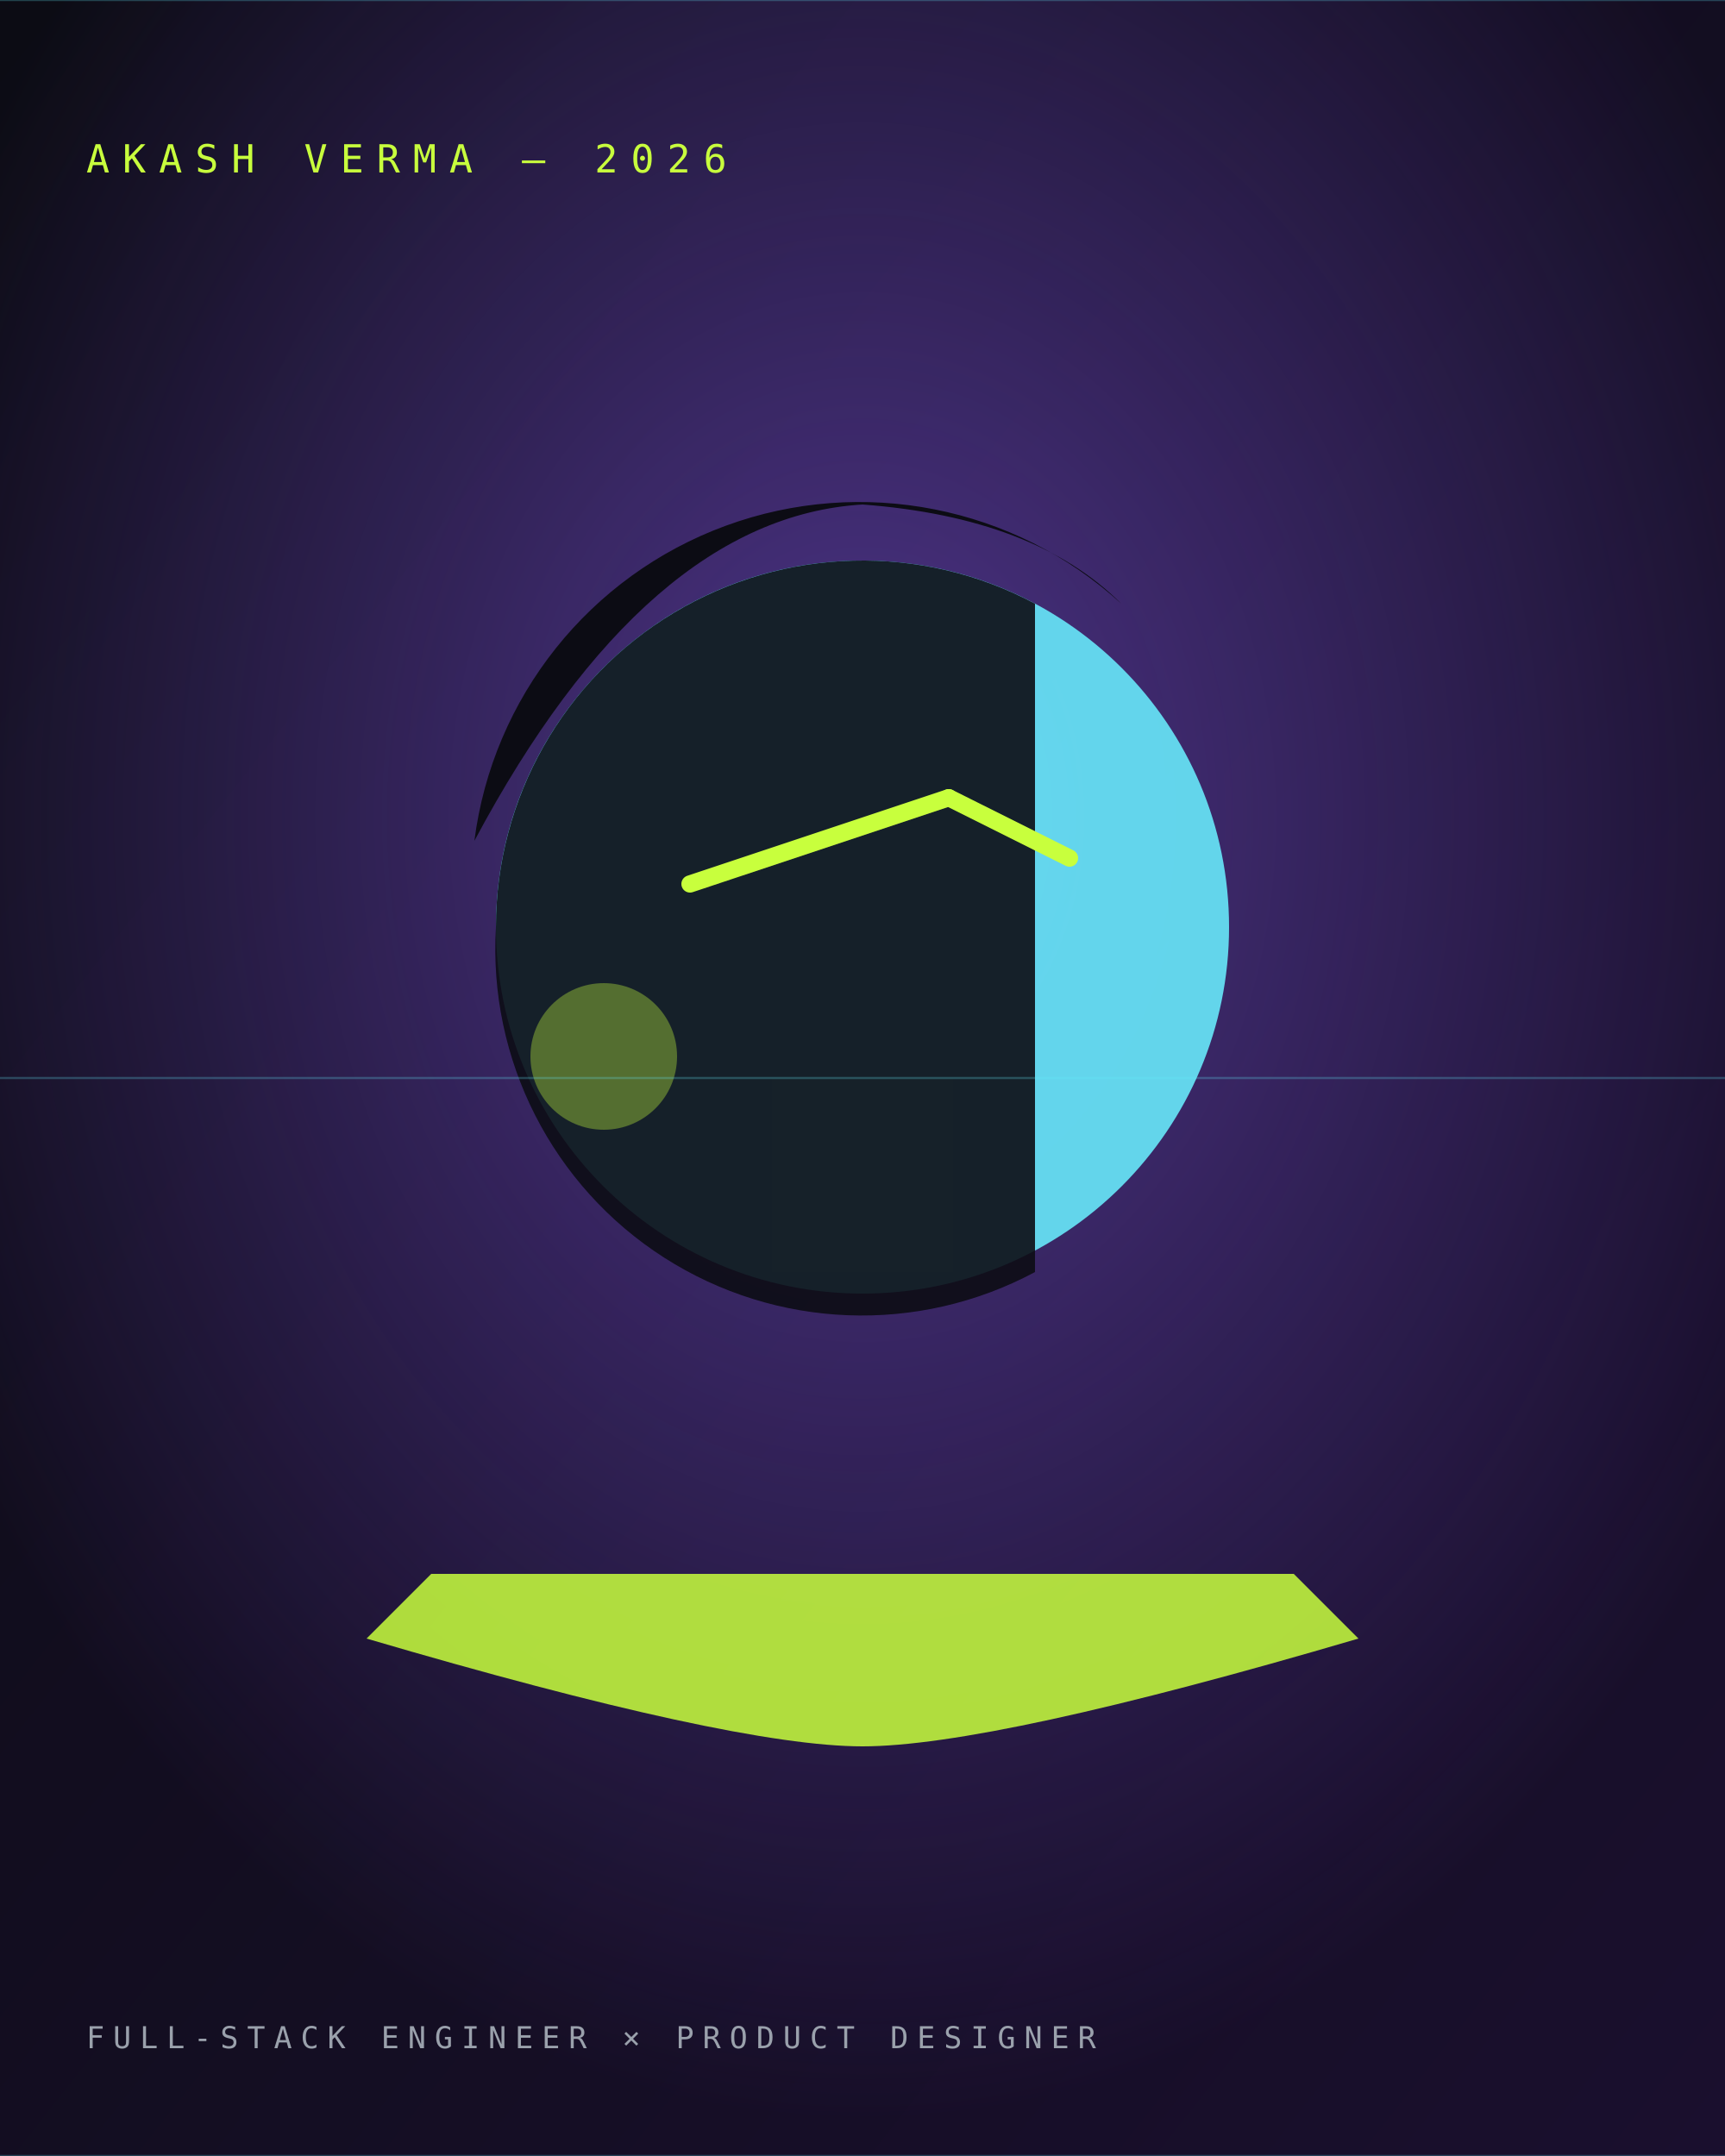
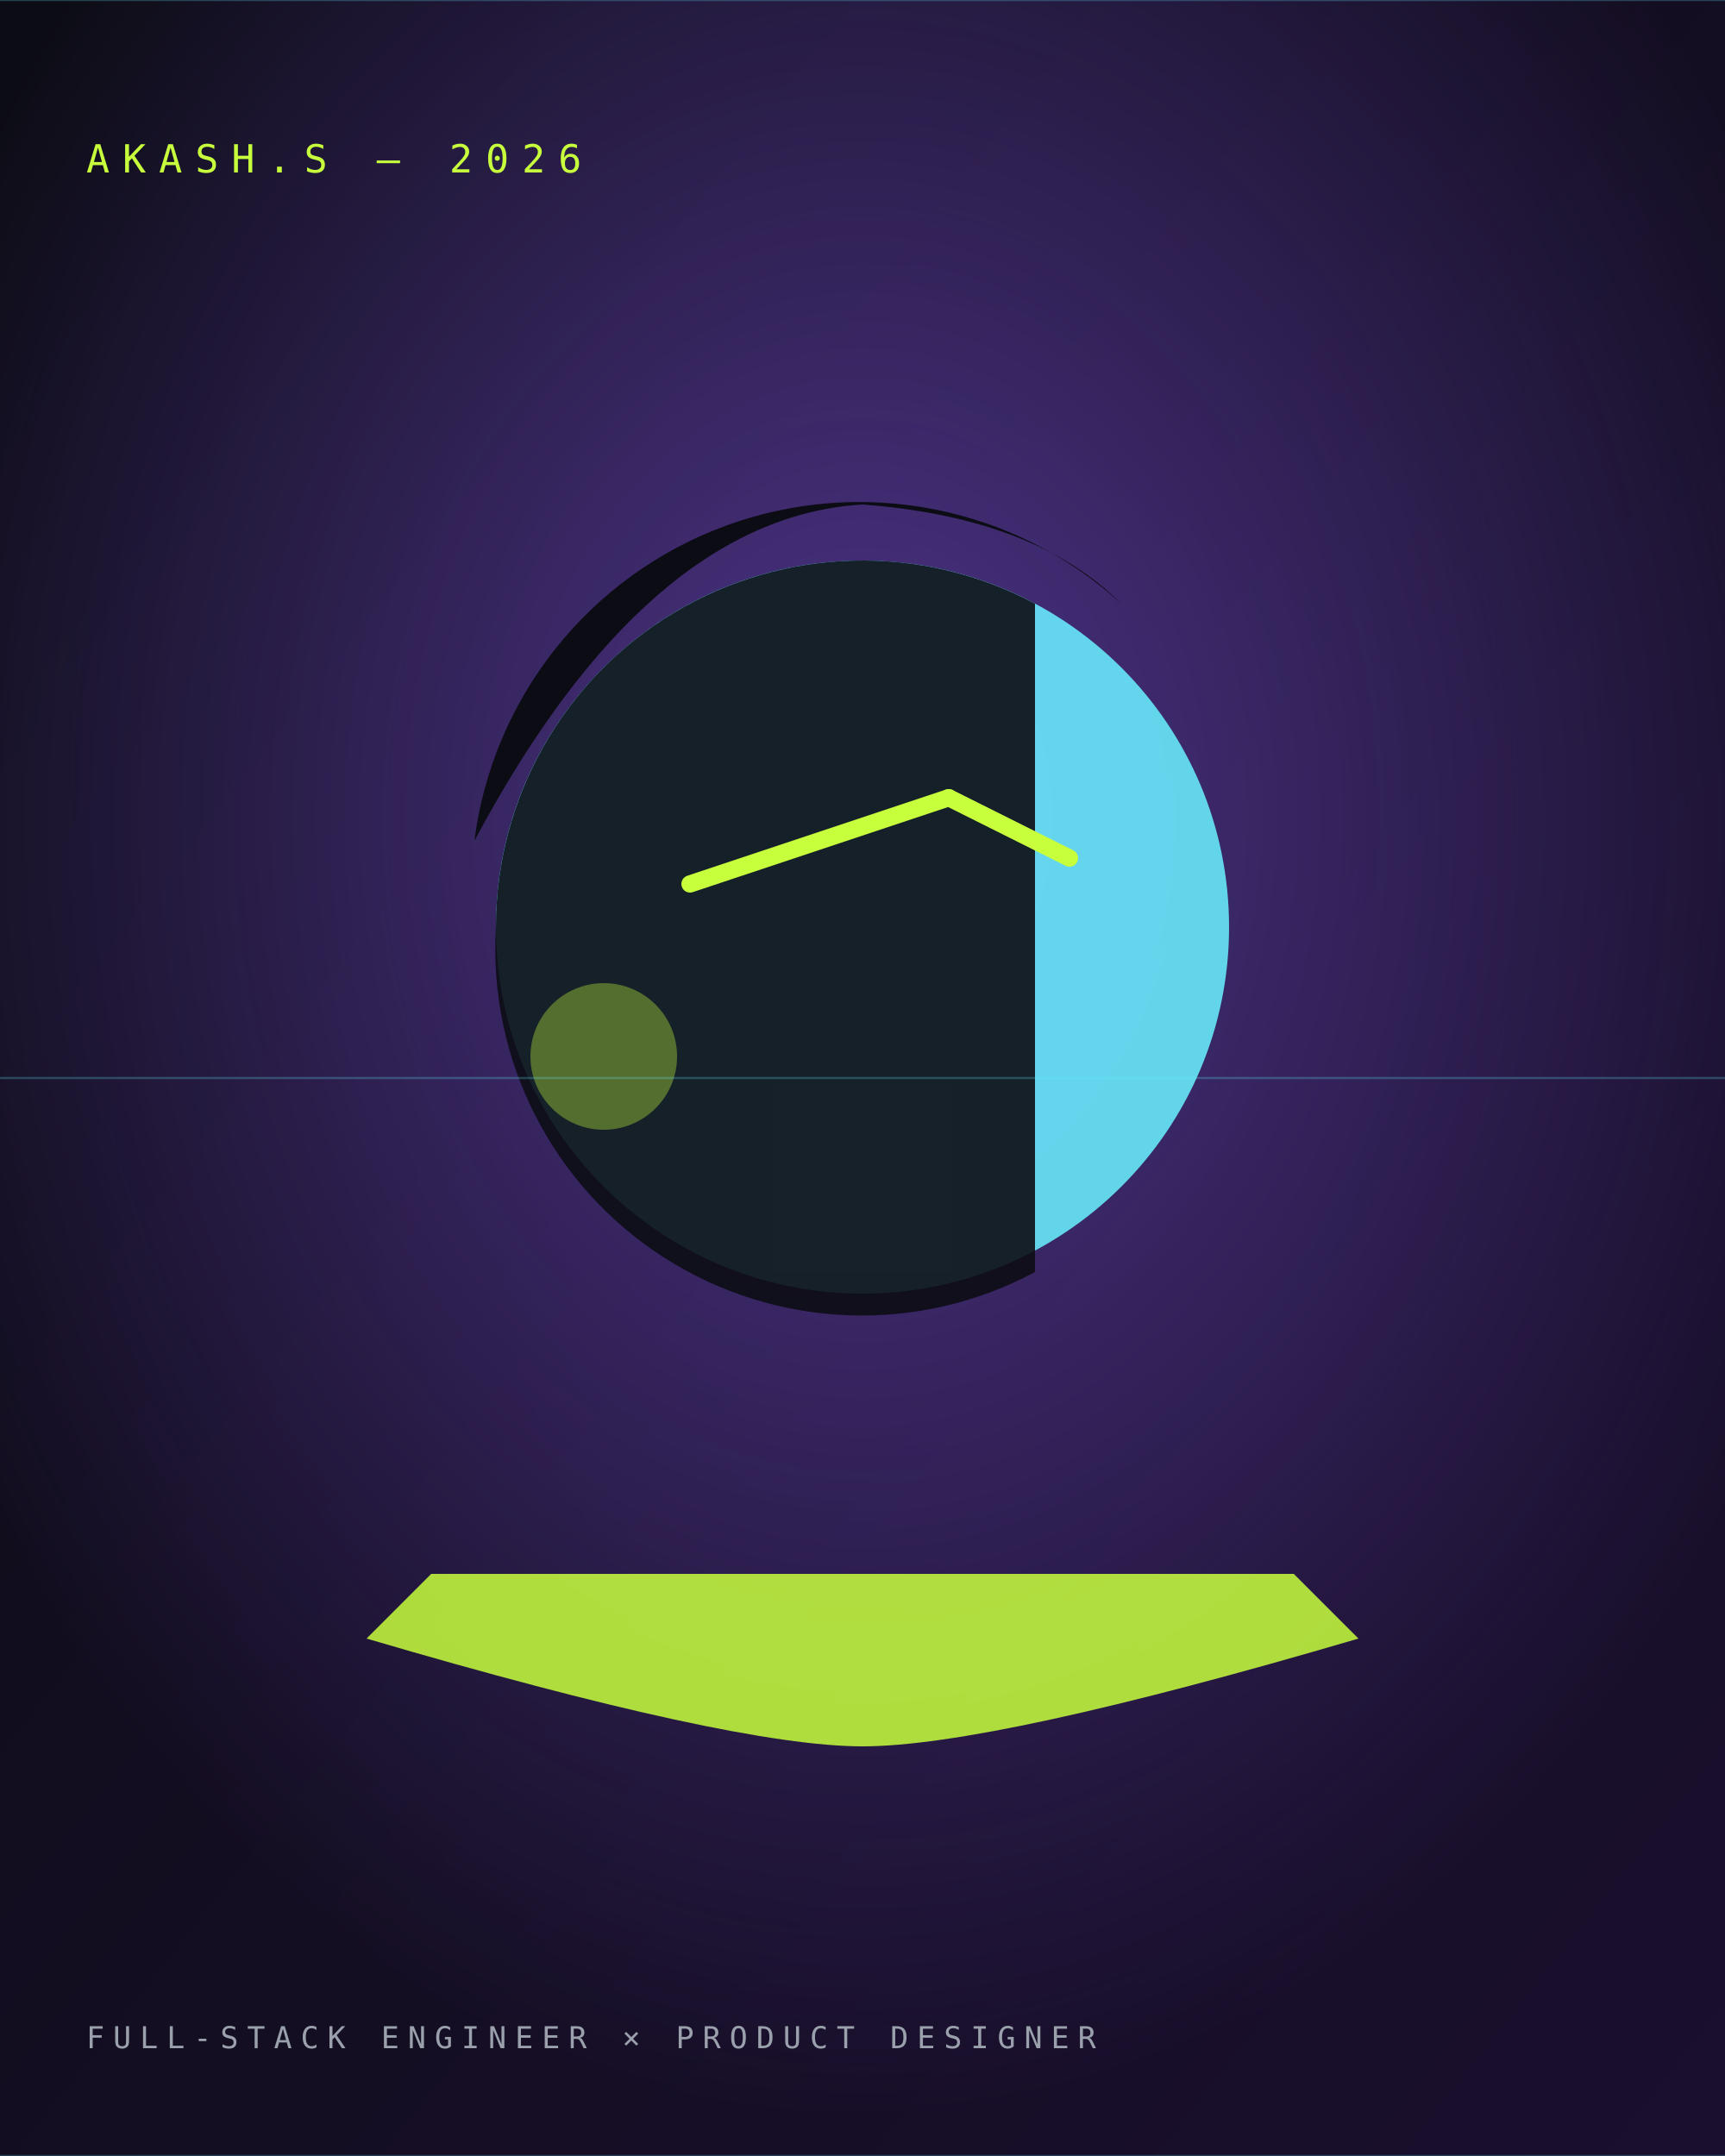
<svg xmlns="http://www.w3.org/2000/svg" viewBox="0 0 800 1000">
  <defs>
    <linearGradient id="bg" x1="0" y1="0" x2="1" y2="1">
      <stop offset="0" stop-color="#0c0c14" />
      <stop offset="1" stop-color="#1a0f2e" />
    </linearGradient>
    <linearGradient id="accent" x1="0" y1="0" x2="1" y2="1">
      <stop offset="0" stop-color="#c8ff3d" />
      <stop offset="1" stop-color="#67e8f9" />
    </linearGradient>
    <radialGradient id="halo" cx="0.5" cy="0.38" r="0.6">
      <stop offset="0" stop-color="#8b5cf6" stop-opacity="0.5" />
      <stop offset="1" stop-color="#8b5cf6" stop-opacity="0" />
    </radialGradient>
  </defs>
  <rect width="800" height="1000" fill="url(#bg)" />
  <rect width="800" height="1000" fill="url(#halo)" />
  <g transform="translate(400 430)">
    <path d="M-200 300 L-230 330 Q-60 380 0 380 Q60 380 230 330 L200 300 Z" fill="#c8ff3d" opacity="0.85" />
    <rect x="-42" y="70" width="84" height="90" fill="#c8ff3d" opacity="0.7" />
    <circle r="170" fill="#67e8f9" opacity="0.9" />
    <path d="M-170 0 A170 170 0 0 1 80 -150 L80 160 A170 170 0 0 1 -170 0 Z" fill="#0c0c14" opacity="0.9" />
    <path d="M-180 -40 A180 180 0 0 1 120 -150 Q80 -190 0 -196 Q-100 -190 -180 -40 Z" fill="#0c0c14" />
    <path d="M-80 -20 L40 -60" stroke="#c8ff3d" stroke-width="8" stroke-linecap="round" />
    <path d="M40 -60 L96 -32" stroke="#c8ff3d" stroke-width="8" stroke-linecap="round" />
    <circle cx="-120" cy="60" r="34" fill="#c8ff3d" opacity="0.35" />
  </g>
  <g stroke="#67e8f9" stroke-opacity="0.25" stroke-width="1">
    <line x1="0" y1="0" x2="800" y2="0" />
    <line x1="0" y1="500" x2="800" y2="500" />
    <line x1="0" y1="1000" x2="800" y2="1000" />
  </g>
-   <text x="40" y="80" font-family="monospace" font-size="18" letter-spacing="6" fill="#c8ff3d">AKASH VERMA — 2026</text>
+   <text x="40" y="80" font-family="monospace" font-size="18" letter-spacing="6" fill="#c8ff3d">AKASH.S — 2026</text>
  <text x="40" y="950" font-family="monospace" font-size="14" letter-spacing="4" fill="#9aa1ac">FULL-STACK ENGINEER × PRODUCT DESIGNER</text>
</svg>
